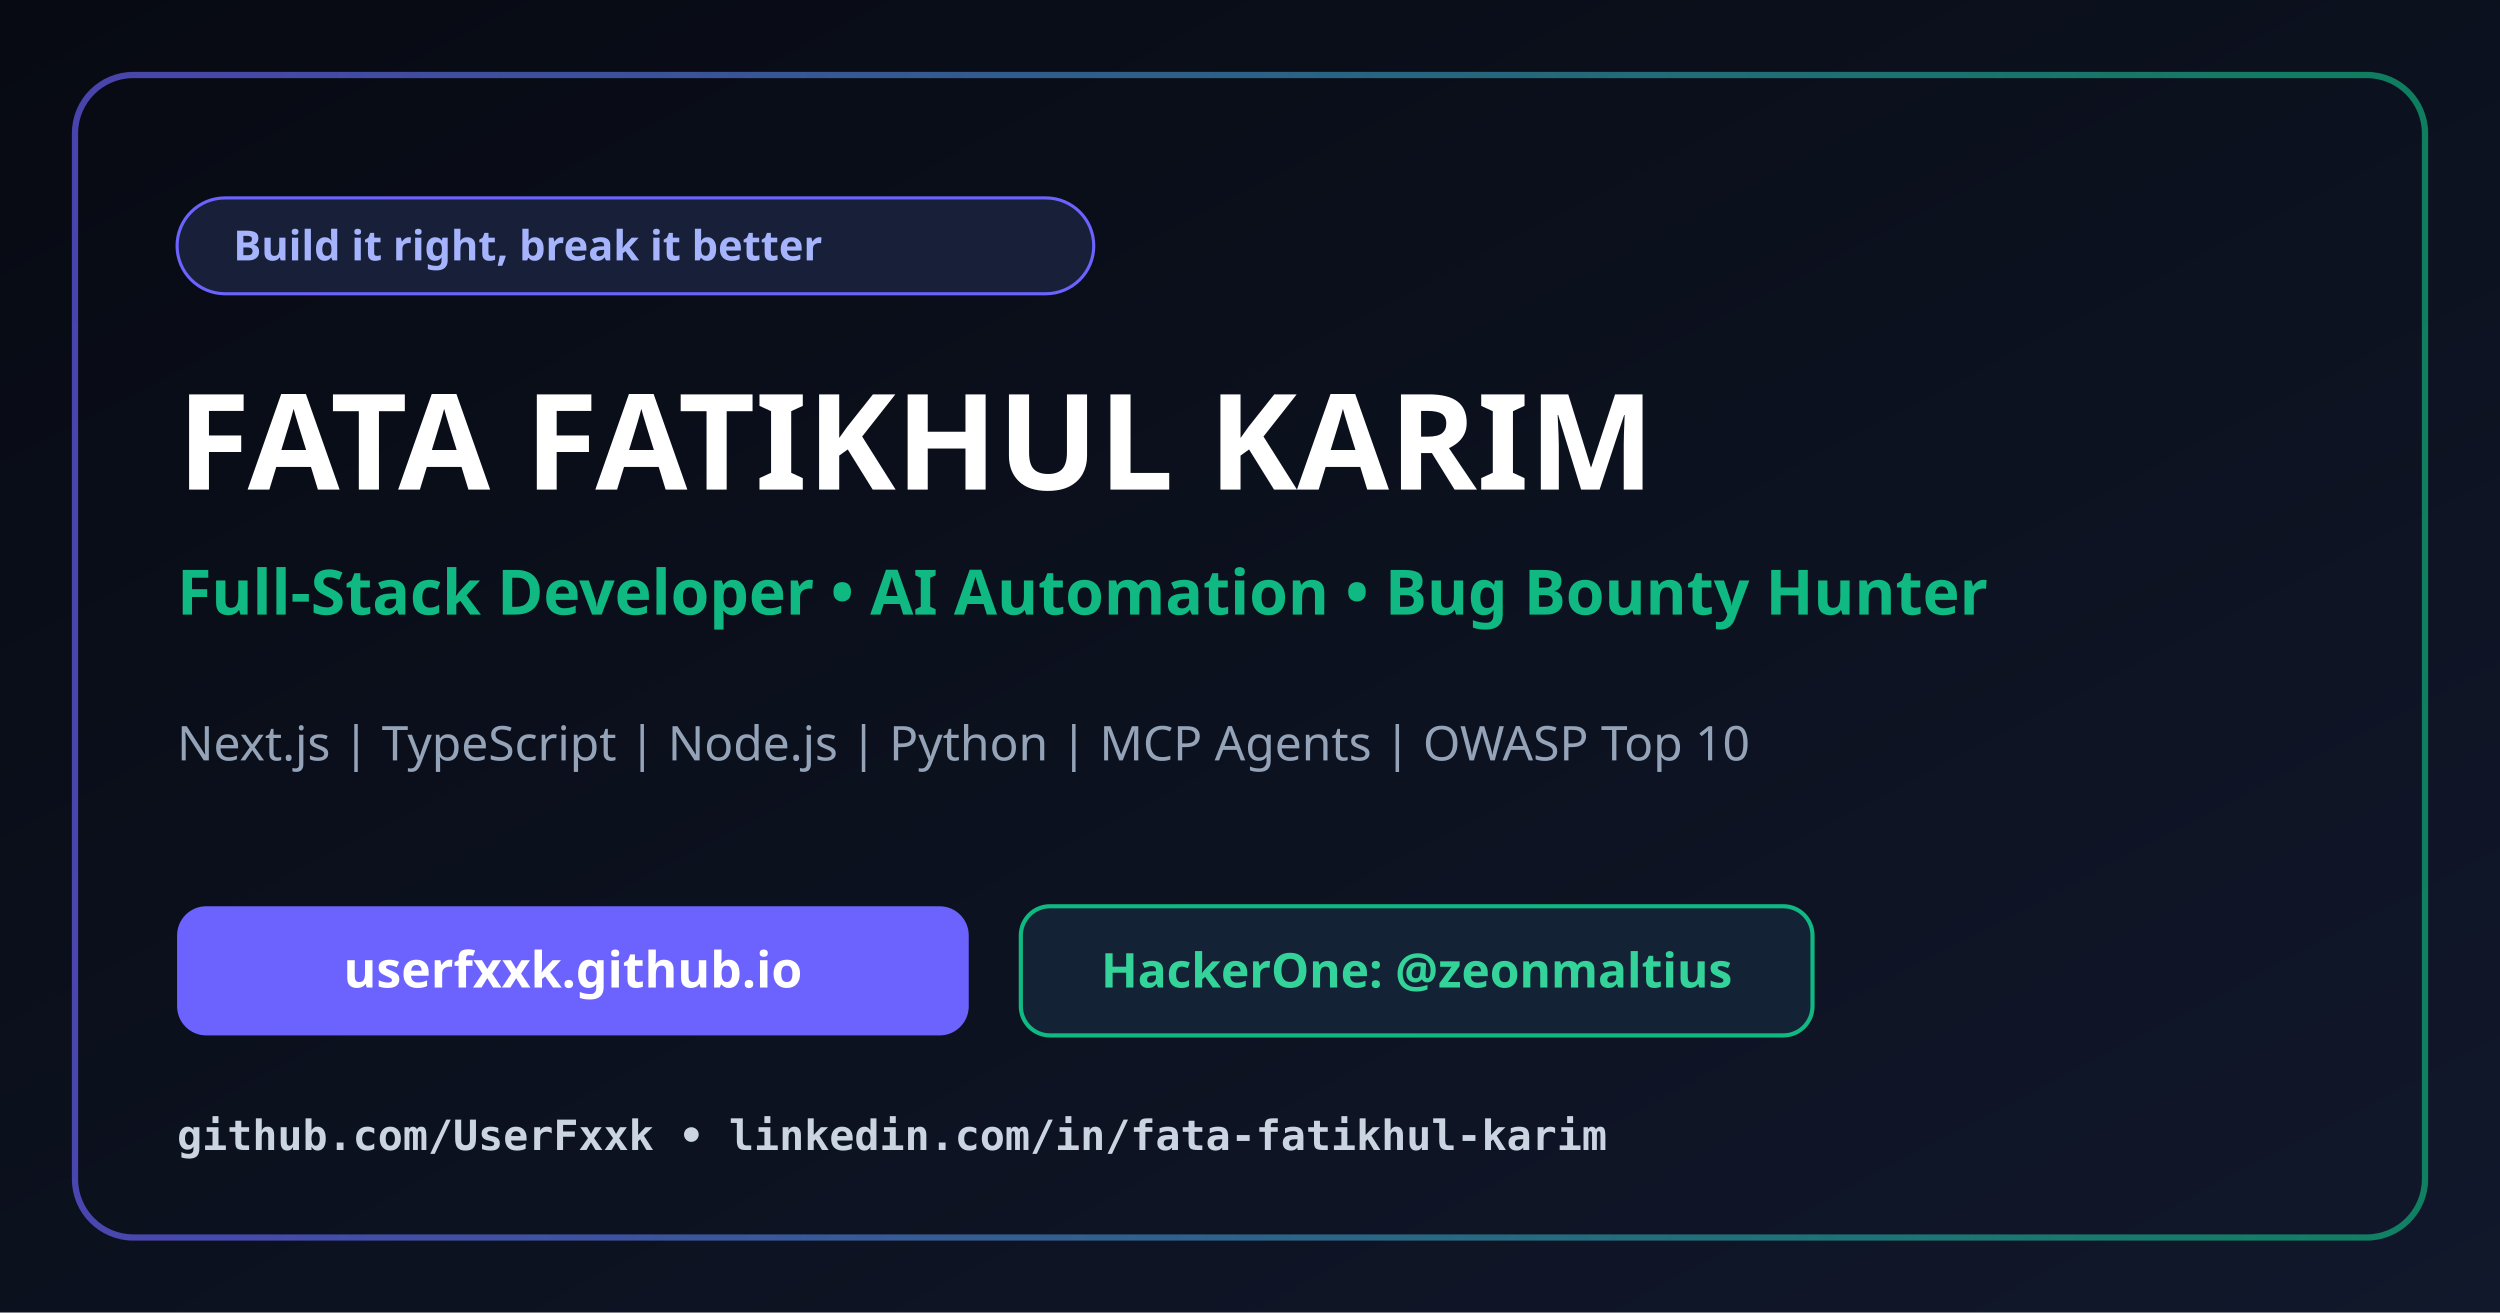
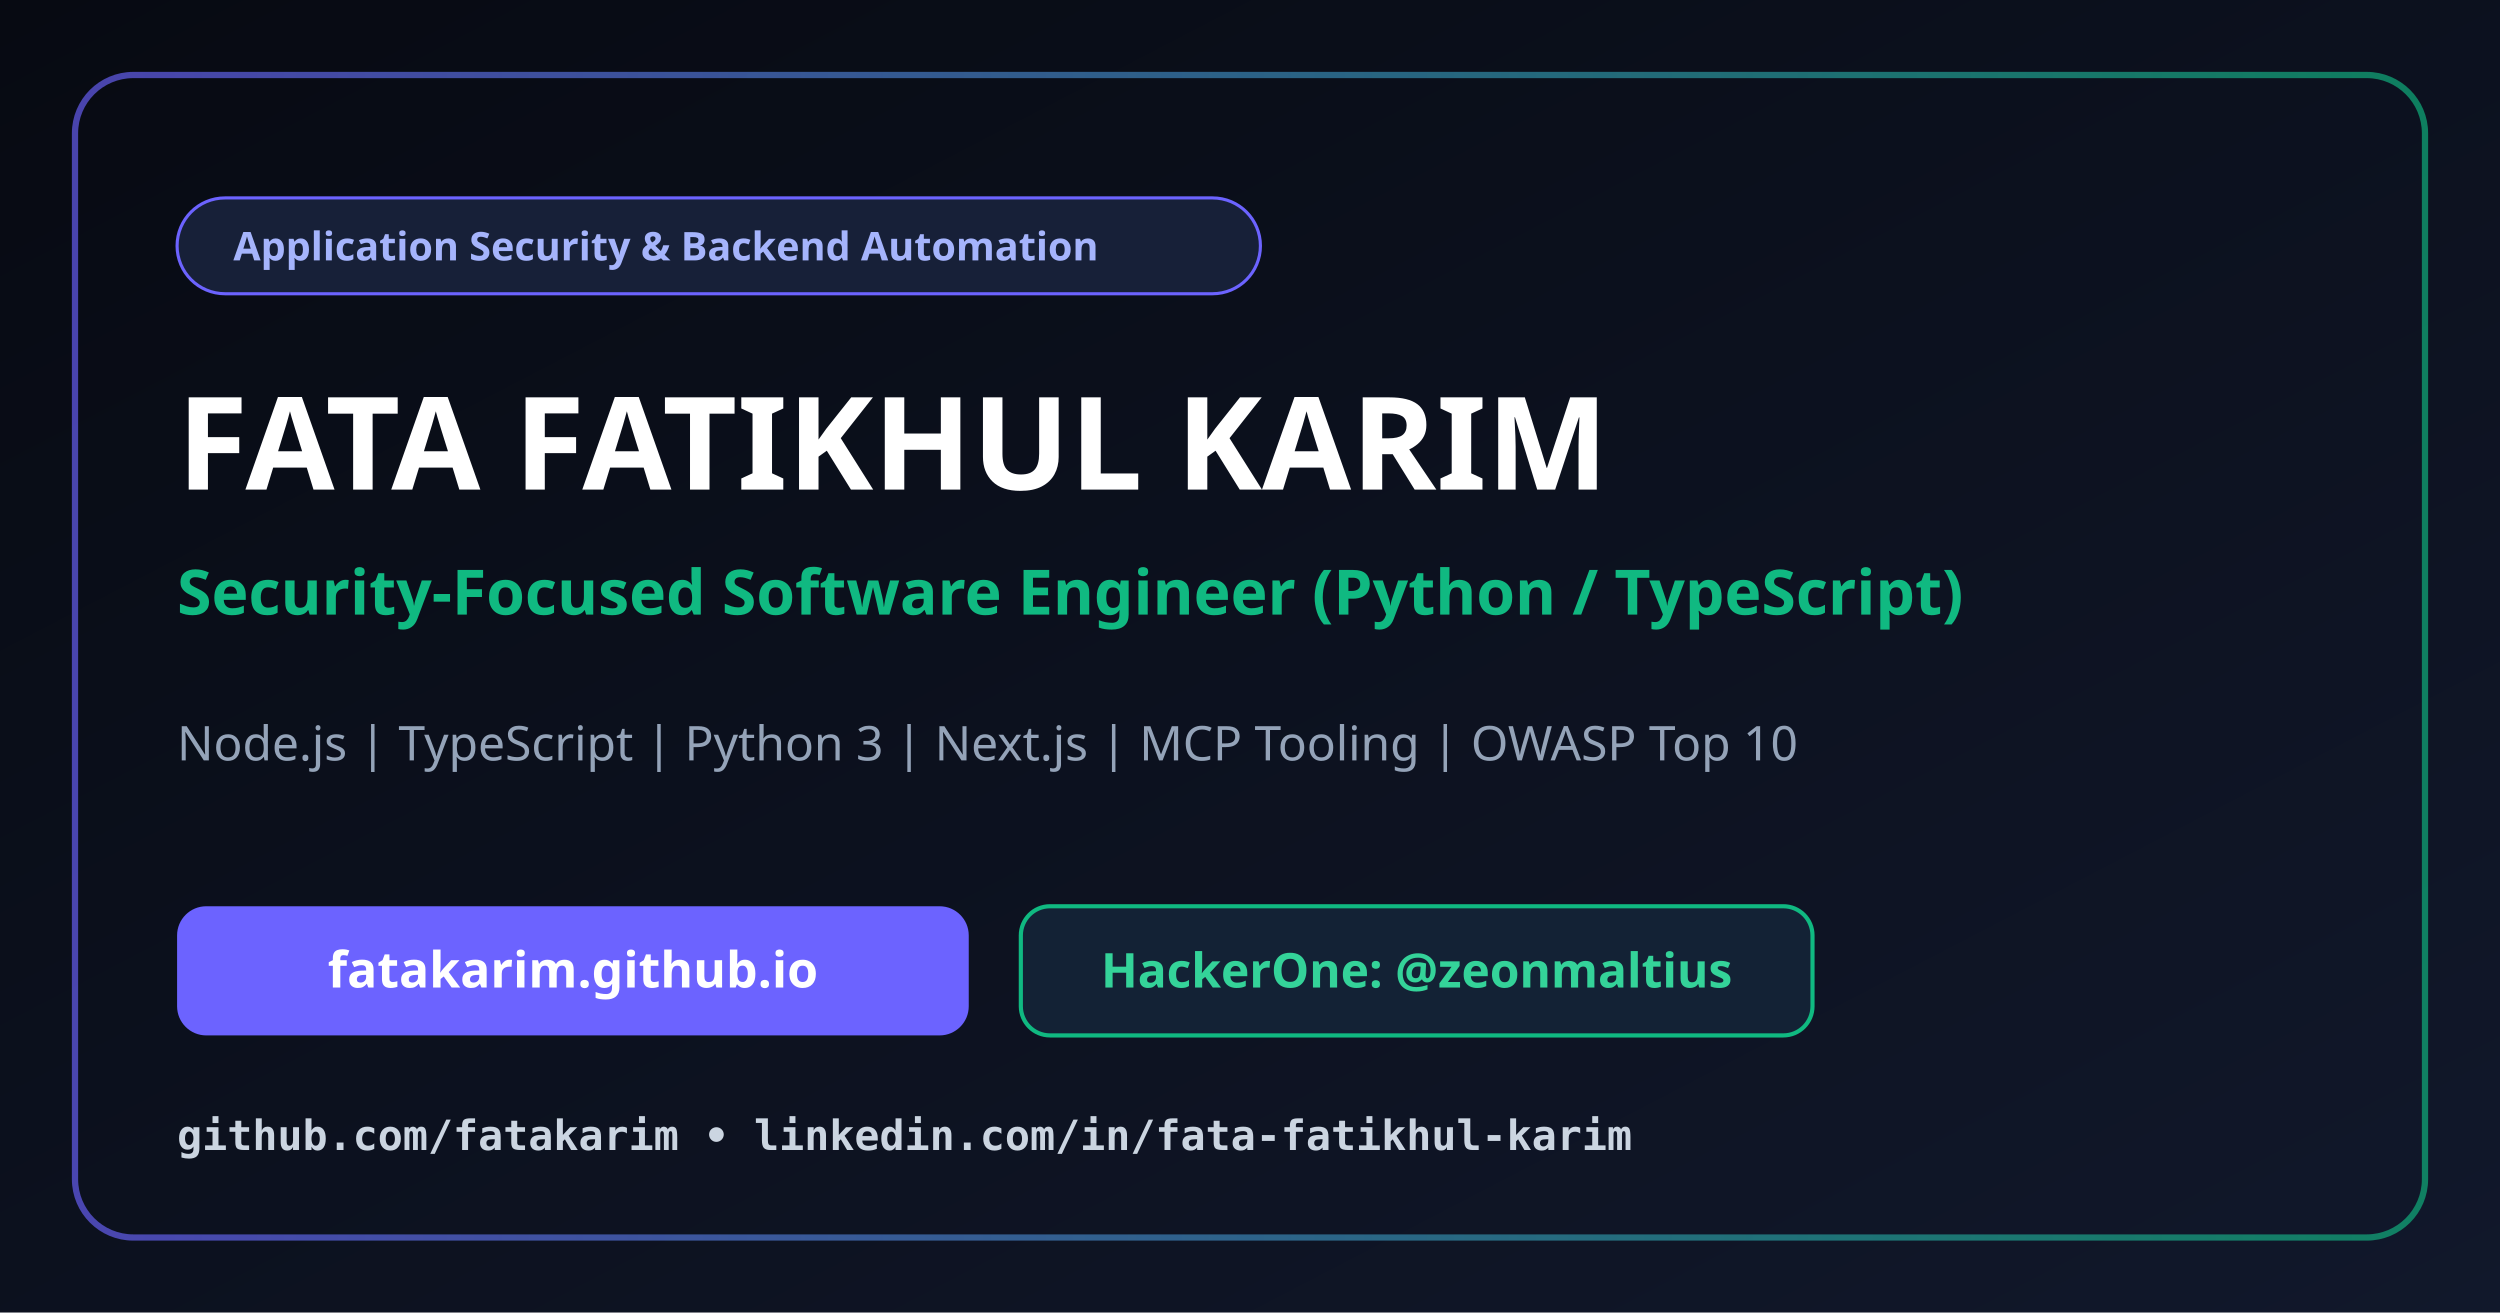
<svg xmlns="http://www.w3.org/2000/svg" width="1200" height="630" viewBox="0 0 1200 630">
  <defs>
    <linearGradient id="bg" x1="0" y1="0" x2="1" y2="1">
      <stop offset="0%" stop-color="#070a12" />
      <stop offset="100%" stop-color="#11182b" />
    </linearGradient>
    <linearGradient id="accent" x1="0" y1="0" x2="1" y2="0">
      <stop offset="0%" stop-color="#6c63ff" />
      <stop offset="100%" stop-color="#10b981" />
    </linearGradient>
  </defs>
  <rect width="1200" height="630" fill="url(#bg)" />
  <rect x="36" y="36" width="1128" height="558" rx="28" fill="none" stroke="url(#accent)" stroke-width="3" opacity="0.65" />
-   <rect x="85" y="95" width="440" height="46" rx="23" fill="#172038" stroke="#6c63ff" stroke-width="1.5" />
-   <text x="112" y="125" font-family="sans-serif" font-weight="700" font-size="20" fill="#a5b4fc">
-     Build it right, break it better
+   <rect x="85" y="95" width="520" height="46" rx="23" fill="#172038" stroke="#6c63ff" stroke-width="1.5" />
+   <text x="112" y="125" font-family="sans-serif" font-weight="700" font-size="19" fill="#a5b4fc">
+     Application Security &amp; Backend Automation
  </text>
-   <text x="85" y="235" font-family="sans-serif" font-weight="800" font-size="64" fill="#ffffff">
+   <text x="85" y="235" font-family="sans-serif" font-weight="800" font-size="62" fill="#ffffff">
    FATA FATIKHUL KARIM
  </text>
  <text x="85" y="295" font-family="sans-serif" font-weight="700" font-size="30" fill="#10b981">
-     Full-Stack Developer  •  AI Automation  •  Bug Bounty Hunter
+     Security-Focused Software Engineer (Python / TypeScript)
  </text>
  <text x="85" y="365" font-family="sans-serif" font-weight="500" font-size="23" fill="#94a3b8">
-     Next.js  |  TypeScript  |  Node.js  |  Python  |  MCP Agents  |  OWASP Top 10
+     Node.js  |  TypeScript  |  Python 3  |  Next.js  |  MCP Tooling  |  OWASP Top 10
  </text>
  <rect x="85" y="435" width="380" height="62" rx="14" fill="#6c63ff" />
  <text x="275" y="474" font-family="sans-serif" font-weight="700" font-size="24" text-anchor="middle" fill="#ffffff">
-     userfxxk.github.io
+     fatakarim.github.io
  </text>
  <rect x="490" y="435" width="380" height="62" rx="14" fill="#132235" stroke="#10b981" stroke-width="2" />
  <text x="680" y="474" font-family="sans-serif" font-weight="700" font-size="23" text-anchor="middle" fill="#34d399">
    HackerOne: @zeonmaltius
  </text>
  <text x="85" y="552" font-family="monospace" font-weight="600" font-size="20" fill="#cbd5e1">
-     github.com/UserFxxk   •   linkedin.com/in/fata-fatikhul-karim
+     github.com/fatakarim   •   linkedin.com/in/fata-fatikhul-karim
  </text>
</svg>
